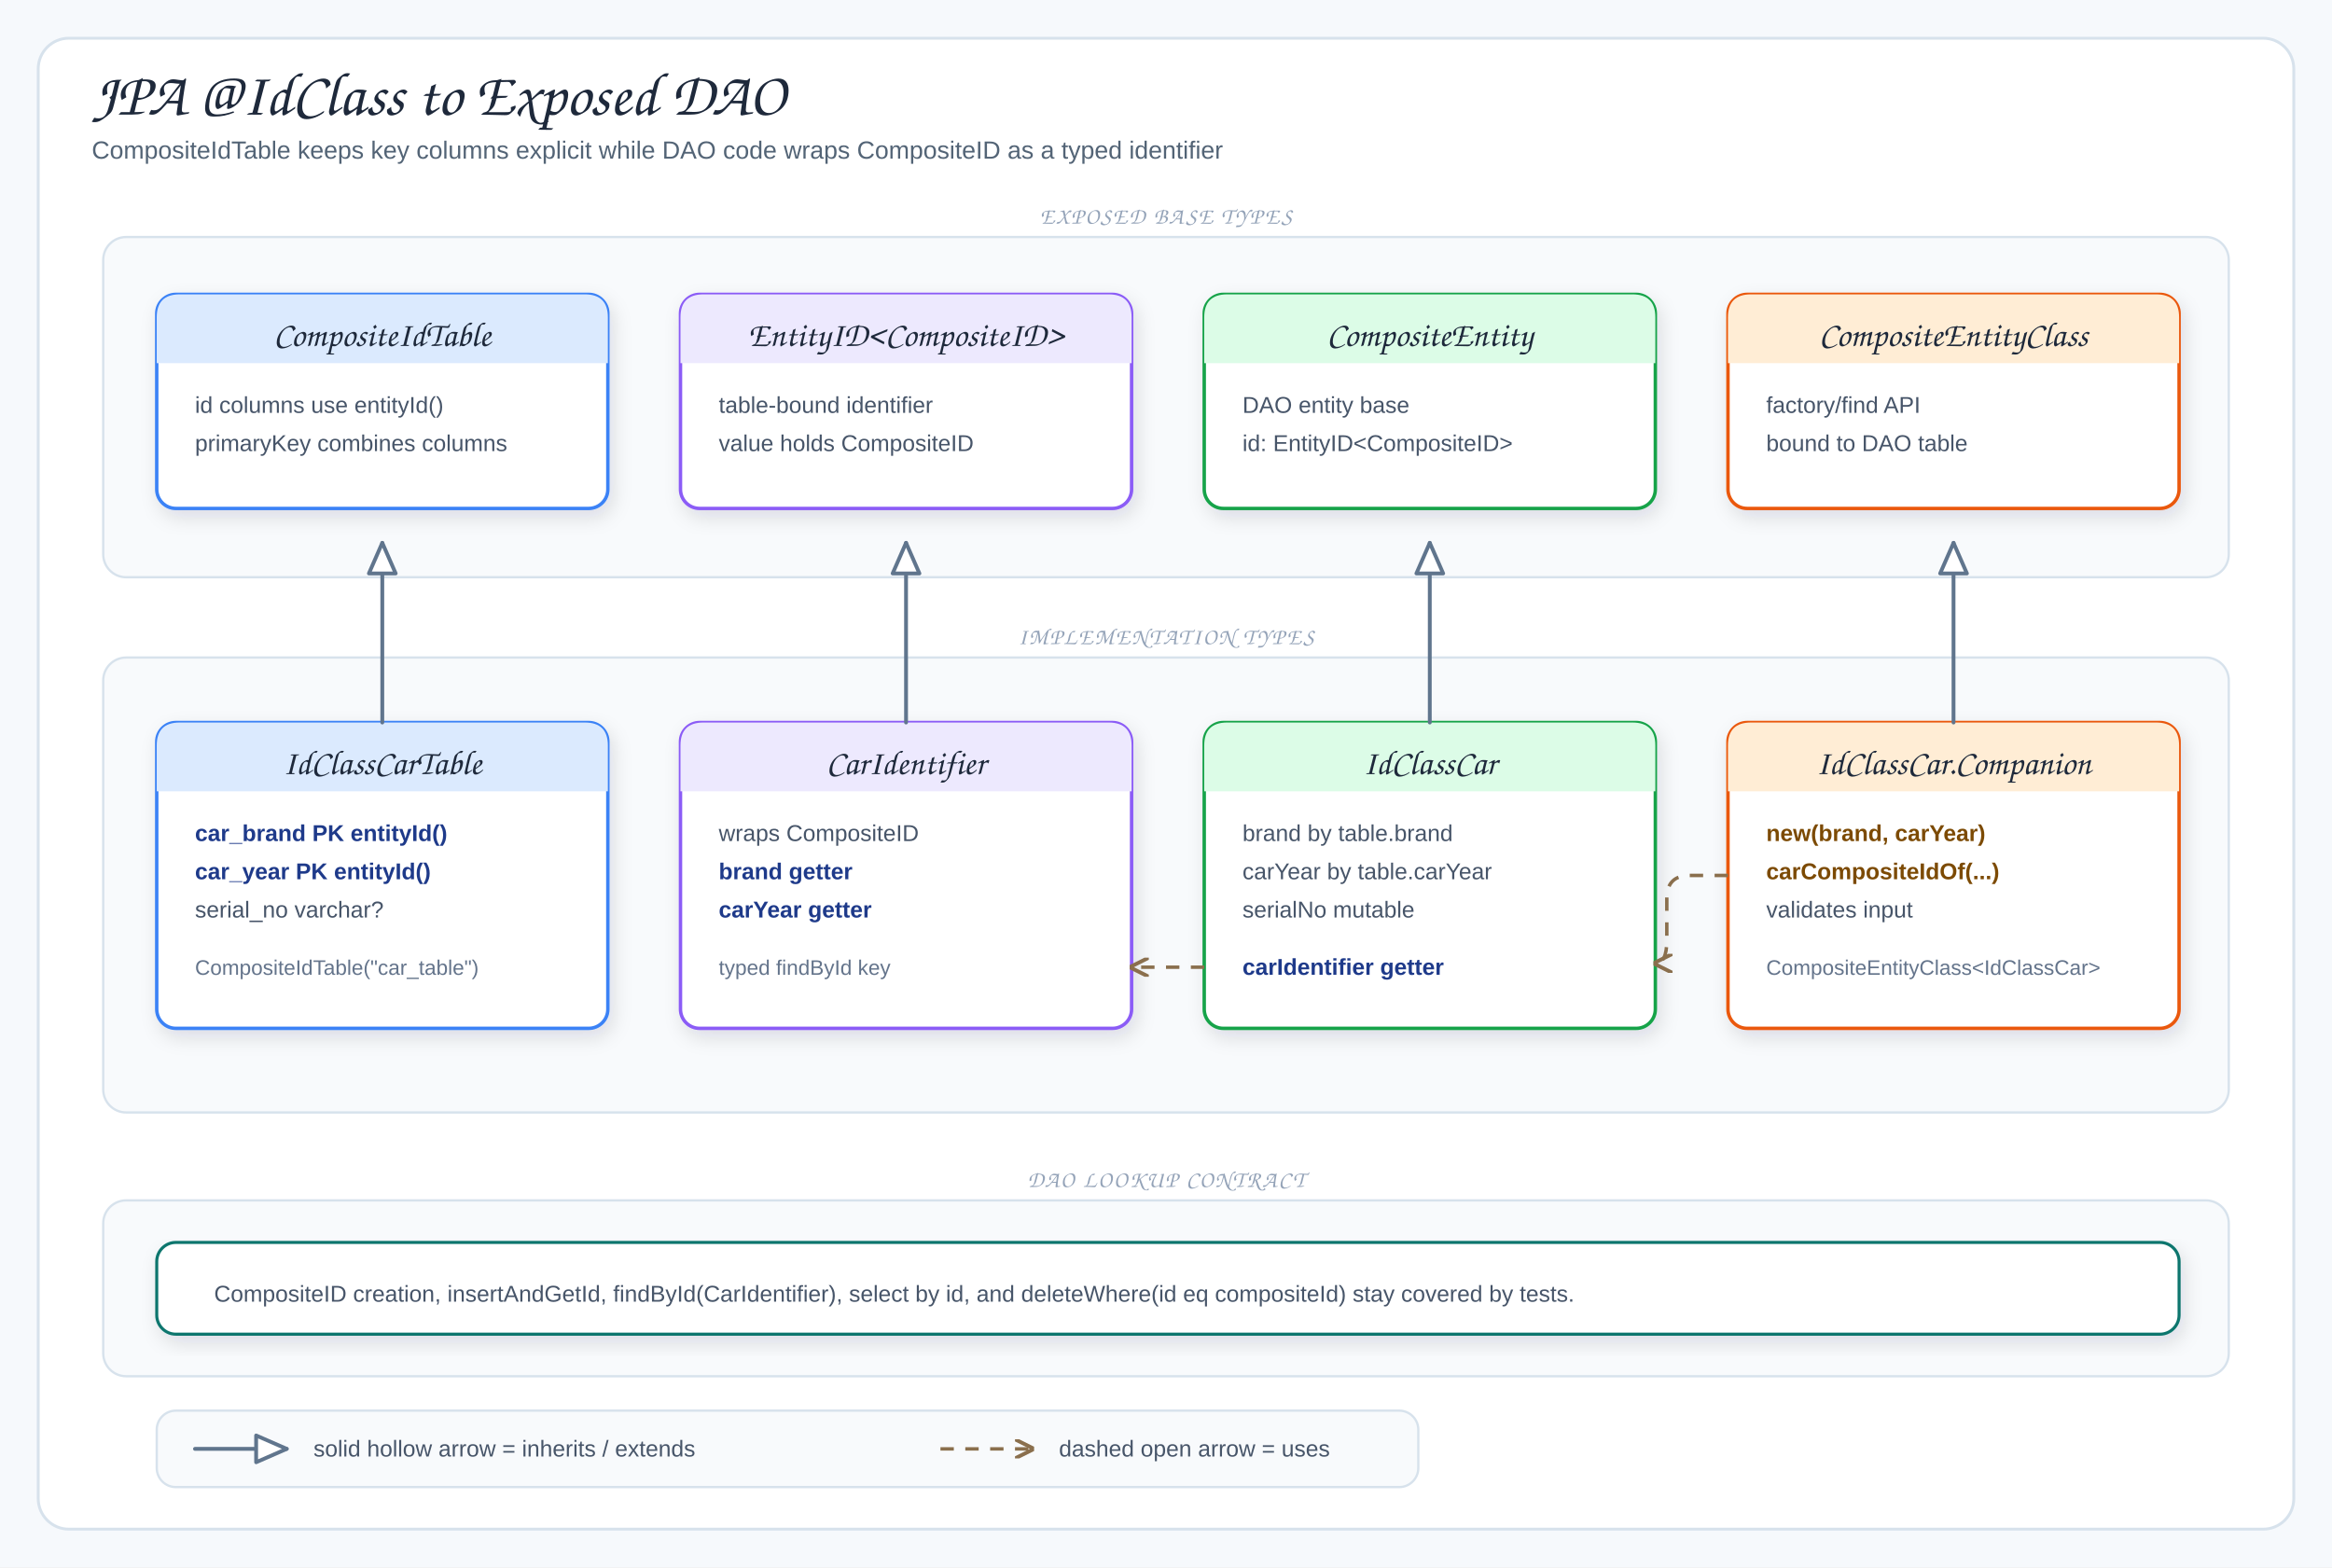
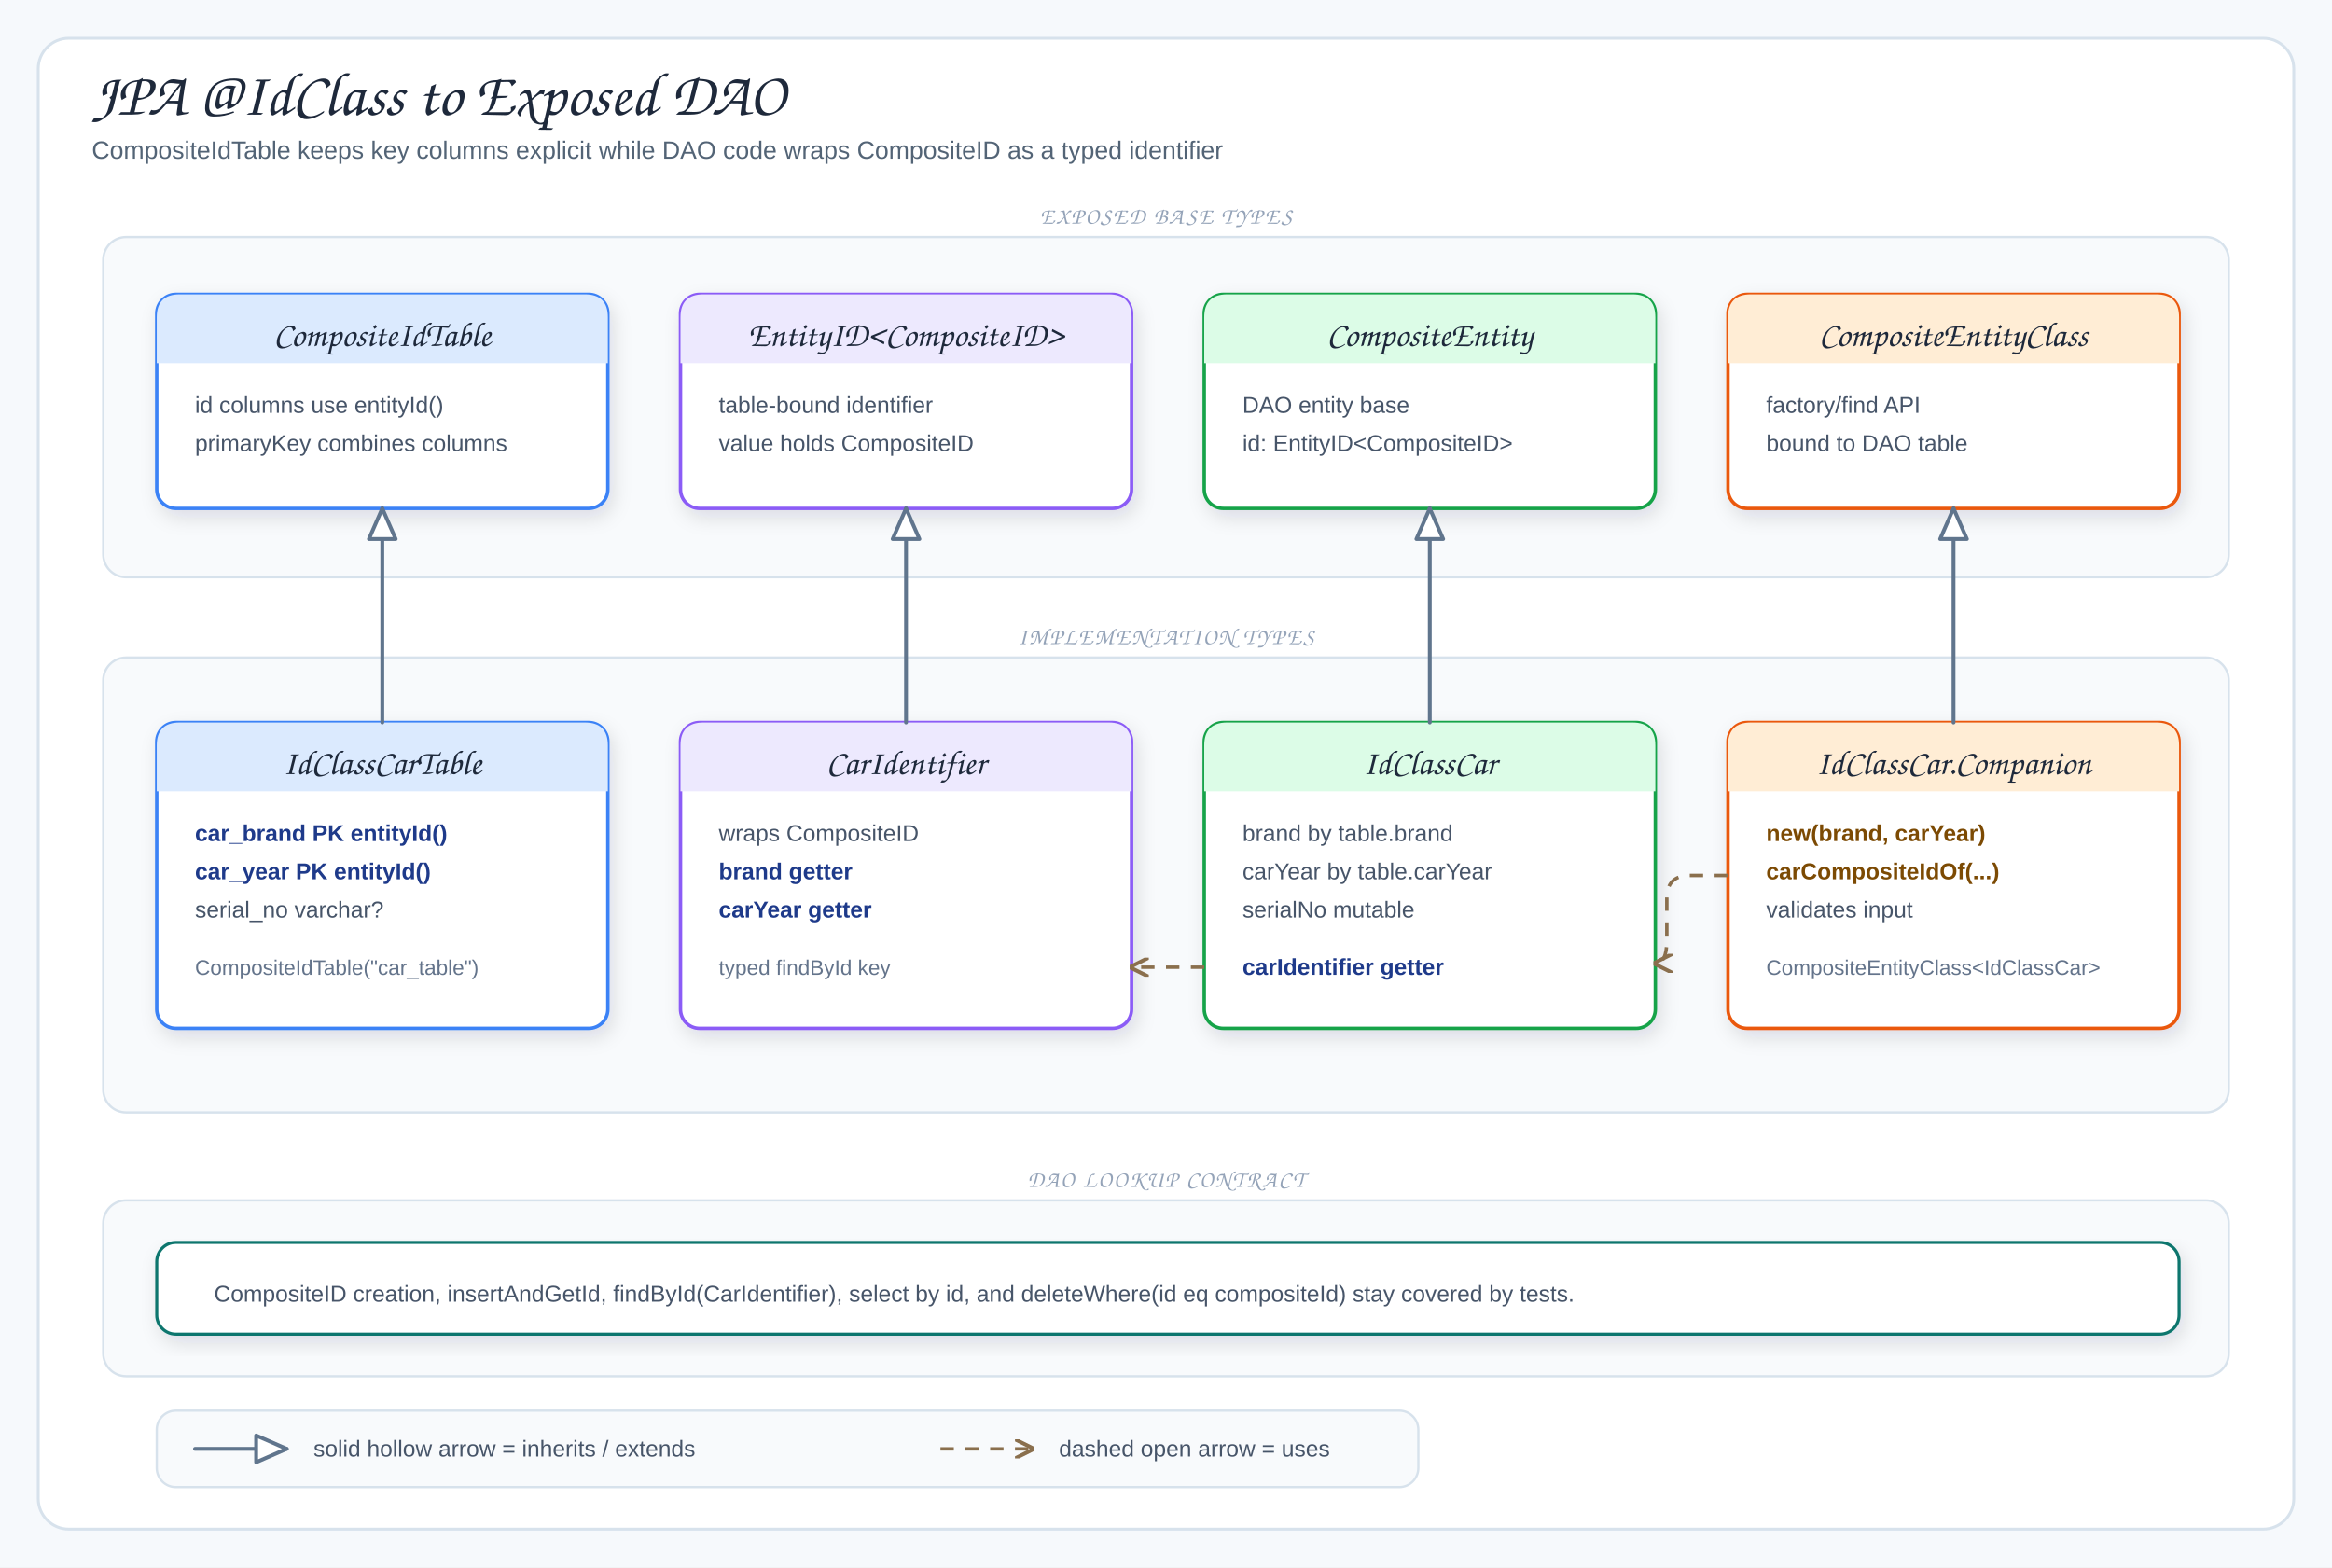
<svg xmlns="http://www.w3.org/2000/svg" viewBox="0 0 1220 820" width="1220" height="820" role="img" aria-label="Entity class diagram for JPA IdClass migration to Exposed DAO">
  <defs>
    <filter id="shadow" x="-12%" y="-12%" width="124%" height="136%">
      <feDropShadow dx="2" dy="4" stdDeviation="5" flood-color="#1f2937" flood-opacity="0.12" />
    </filter>
    <marker id="dependencyArrow" viewBox="0 0 10 10" markerUnits="userSpaceOnUse" markerWidth="10" markerHeight="10" refX="9" refY="5" orient="auto">
      <path d="M 0 0 L 10 5 L 0 10" fill="none" stroke="#8a6f4d" stroke-width="2" stroke-linecap="round" stroke-linejoin="round" stroke-dasharray="none" style="stroke-dasharray:none" />
    </marker>
    <marker id="inheritArrow" viewBox="0 0 18 16" markerUnits="userSpaceOnUse" markerWidth="18" markerHeight="16" refX="17" refY="8" orient="auto">
      <path d="M 1 1 L 17 8 L 1 15 Z" fill="#ffffff" stroke="#60758d" stroke-width="2" stroke-linejoin="round" stroke-dasharray="none" style="stroke-dasharray:none" />
    </marker>
    <style>
      .canvas{fill:#f6f9fc}
      .frame{fill:#ffffff;stroke:#d7e2ec;stroke-width:1.5}
      .lane{fill:#f8fafc;stroke:#d7e2ec;stroke-width:1.2}
      .card{fill:#ffffff;stroke-width:1.8;filter:url(#shadow)}
      .head{stroke-width:0}
      .title{font-family:"Architects Daughter","Comic Sans MS",cursive;font-size:32px;fill:#1e293b}
      .subtitle{font-family:"Comic Sans MS","Comic Sans","Comic Neue",Arial,sans-serif;font-size:13px;fill:#536476}
      .laneTitle{font-family:"Architects Daughter","Comic Sans MS",cursive;font-size:12px;letter-spacing:.08em;fill:#94a3b8}
      .classTitle{font-family:"Architects Daughter","Comic Sans MS",cursive;font-size:18px;fill:#1e293b}
      .stereo{font-family:"Comic Sans MS","Comic Sans","Comic Neue",Arial,sans-serif;font-size:11px;fill:#64748b}
      .member{font-family:"Comic Sans MS","Comic Sans","Comic Neue",Arial,sans-serif;font-size:12px;fill:#475569}
      .emph{fill:#1e3a8a;font-weight:700}
      .factory{fill:#7c4a03;font-weight:700}
      .inherit{fill:none;stroke:#60758d;stroke-width:2;stroke-linecap:round;stroke-linejoin:round;marker-end:url(#inheritArrow)}
      .depends{fill:none;stroke:#8a6f4d;stroke-width:1.8;stroke-linecap:butt;stroke-linejoin:round;stroke-dasharray:7 6;marker-end:url(#dependencyArrow)}
      .flow{fill:none;stroke:#5f8f86;stroke-width:2;stroke-linecap:round;stroke-linejoin:round;marker-end:url(#dependencyArrow)}
      .legendBox{fill:#f8fafc;stroke:#d7e2ec;stroke-width:1.2}
      .legendText{font-family:"Comic Sans MS","Comic Sans","Comic Neue",Arial,sans-serif;font-size:12px;fill:#475569}
    </style>
  </defs>
  <rect width="1220" height="820" class="canvas" />
  <rect x="20" y="20" width="1180" height="780" rx="16" class="frame" />
  <text x="48" y="60" class="title">JPA @IdClass to Exposed DAO</text>
  <text x="48" y="83" class="subtitle">CompositeIdTable keeps key columns explicit while DAO code wraps CompositeID as a typed identifier</text>
  <rect x="54" y="124" width="1112" height="178" rx="12" class="lane" />
  <text x="610" y="117" class="laneTitle" text-anchor="middle">EXPOSED BASE TYPES</text>
  <g id="base-composite-table" data-node="CompositeIdTable">
    <rect x="82" y="154" width="236" height="112" rx="10" class="card" stroke="#3b82f6" />
    <path d="M82,190 L82,166 Q82,154 94,154 L306,154 Q318,154 318,166 L318,190 Z" class="head" fill="#dbeafe" />
    <text x="200" y="181" class="classTitle" text-anchor="middle">CompositeIdTable</text>
    <text x="102" y="216" class="member">id columns use entityId()</text>
    <text x="102" y="236" class="member">primaryKey combines columns</text>
  </g>
  <g id="base-entity-id" data-node="EntityID">
    <rect x="356" y="154" width="236" height="112" rx="10" class="card" stroke="#8b5cf6" />
    <path d="M356,190 L356,166 Q356,154 368,154 L580,154 Q592,154 592,166 L592,190 Z" class="head" fill="#ede9fe" />
    <text x="474" y="181" class="classTitle" text-anchor="middle">EntityID&lt;CompositeID&gt;</text>
    <text x="376" y="216" class="member">table-bound identifier</text>
    <text x="376" y="236" class="member">value holds CompositeID</text>
  </g>
  <g id="base-composite-entity" data-node="CompositeEntity">
    <rect x="630" y="154" width="236" height="112" rx="10" class="card" stroke="#16a34a" />
    <path d="M630,190 L630,166 Q630,154 642,154 L854,154 Q866,154 866,166 L866,190 Z" class="head" fill="#dcfce7" />
    <text x="748" y="181" class="classTitle" text-anchor="middle">CompositeEntity</text>
    <text x="650" y="216" class="member">DAO entity base</text>
    <text x="650" y="236" class="member">id: EntityID&lt;CompositeID&gt;</text>
  </g>
  <g id="base-entity-class" data-node="CompositeEntityClass">
    <rect x="904" y="154" width="236" height="112" rx="10" class="card" stroke="#ea580c" />
    <path d="M904,190 L904,166 Q904,154 916,154 L1128,154 Q1140,154 1140,166 L1140,190 Z" class="head" fill="#ffedd5" />
    <text x="1022" y="181" class="classTitle" text-anchor="middle">CompositeEntityClass</text>
    <text x="924" y="216" class="member">factory/find API</text>
    <text x="924" y="236" class="member">bound to DAO table</text>
  </g>
  <rect x="54" y="344" width="1112" height="238" rx="12" class="lane" />
  <text x="610" y="337" class="laneTitle" text-anchor="middle">IMPLEMENTATION TYPES</text>
  <g id="idclass-car-table" data-node="IdClassCarTable">
    <rect x="82" y="378" width="236" height="160" rx="10" class="card" stroke="#3b82f6" />
    <path d="M82,414 L82,390 Q82,378 94,378 L306,378 Q318,378 318,390 L318,414 Z" class="head" fill="#dbeafe" />
    <text x="200" y="405" class="classTitle" text-anchor="middle">IdClassCarTable</text>
    <text x="102" y="440" class="member emph">car_brand PK entityId()</text>
    <text x="102" y="460" class="member emph">car_year PK entityId()</text>
    <text x="102" y="480" class="member">serial_no varchar?</text>
    <text x="102" y="510" class="stereo">CompositeIdTable("car_table")</text>
  </g>
  <g id="car-identifier" data-node="CarIdentifier">
    <rect x="356" y="378" width="236" height="160" rx="10" class="card" stroke="#8b5cf6" />
    <path d="M356,414 L356,390 Q356,378 368,378 L580,378 Q592,378 592,390 L592,414 Z" class="head" fill="#ede9fe" />
    <text x="474" y="405" class="classTitle" text-anchor="middle">CarIdentifier</text>
    <text x="376" y="440" class="member">wraps CompositeID</text>
    <text x="376" y="460" class="member emph">brand getter</text>
    <text x="376" y="480" class="member emph">carYear getter</text>
    <text x="376" y="510" class="stereo">typed findById key</text>
  </g>
  <g id="idclass-car" data-node="IdClassCar">
    <rect x="630" y="378" width="236" height="160" rx="10" class="card" stroke="#16a34a" />
    <path d="M630,414 L630,390 Q630,378 642,378 L854,378 Q866,378 866,390 L866,414 Z" class="head" fill="#dcfce7" />
    <text x="748" y="405" class="classTitle" text-anchor="middle">IdClassCar</text>
    <text x="650" y="440" class="member">brand by table.brand</text>
    <text x="650" y="460" class="member">carYear by table.carYear</text>
    <text x="650" y="480" class="member">serialNo mutable</text>
    <text x="650" y="510" class="member emph">carIdentifier getter</text>
  </g>
  <g id="idclass-companion" data-node="IdClassCar.Companion">
    <rect x="904" y="378" width="236" height="160" rx="10" class="card" stroke="#ea580c" />
    <path d="M904,414 L904,390 Q904,378 916,378 L1128,378 Q1140,378 1140,390 L1140,414 Z" class="head" fill="#ffedd5" />
    <text x="1022" y="405" class="classTitle" text-anchor="middle">IdClassCar.Companion</text>
    <text x="924" y="440" class="member factory">new(brand, carYear)</text>
    <text x="924" y="460" class="member factory">carCompositeIdOf(...)</text>
    <text x="924" y="480" class="member">validates input</text>
    <text x="924" y="510" class="stereo">CompositeEntityClass&lt;IdClassCar&gt;</text>
  </g>
  <rect x="54" y="628" width="1112" height="92" rx="12" class="lane" />
  <text x="610" y="621" class="laneTitle" text-anchor="middle">DAO LOOKUP CONTRACT</text>
  <g id="regression-contract" data-node="regression">
    <rect x="82" y="650" width="1058" height="48" rx="10" fill="#ffffff" stroke="#0f766e" stroke-width="1.6" filter="url(#shadow)" />
    <text x="112" y="681" class="member">
      CompositeID creation, insertAndGetId, findById(CarIdentifier), select by id, and deleteWhere(id eq compositeId) stay covered by tests.
    </text>
  </g>
-   <path id="table-inherits" class="inherit" data-connector="table-inherits" d="M200,378 L200,284" />
-   <path id="identifier-inherits" class="inherit" data-connector="identifier-inherits" d="M474,378 L474,284" />
-   <path id="entity-inherits" class="inherit" data-connector="entity-inherits" d="M748,378 L748,284" />
-   <path id="companion-inherits" class="inherit" data-connector="companion-inherits" d="M1022,378 L1022,284" />
+   <path id="table-inherits" class="inherit" data-connector="table-inherits" d="M200,378 L200,266" />
+   <path id="identifier-inherits" class="inherit" data-connector="identifier-inherits" d="M474,378 L474,266" />
+   <path id="entity-inherits" class="inherit" data-connector="entity-inherits" d="M748,378 L748,266" />
+   <path id="companion-inherits" class="inherit" data-connector="companion-inherits" d="M1022,378 L1022,266" />
  <path id="entity-identifier-dependency" class="depends" data-connector="entity-identifier-dependency" d="M630,506 L592,506" />
  <path id="companion-creates-entity" class="depends" data-connector="companion-creates-entity" d="M904,458 L884,458 Q872,458 872,470 L872,492 Q872,504 866,504" />
  <rect x="82" y="738" width="660" height="40" rx="10" class="legendBox" />
  <line x1="102" y1="758" x2="150" y2="758" class="inherit" />
  <text x="164" y="762" class="legendText">solid hollow arrow = inherits / extends</text>
  <line x1="492" y1="758" x2="540" y2="758" class="depends" />
  <text x="554" y="762" class="legendText">dashed open arrow = uses</text>
</svg>
